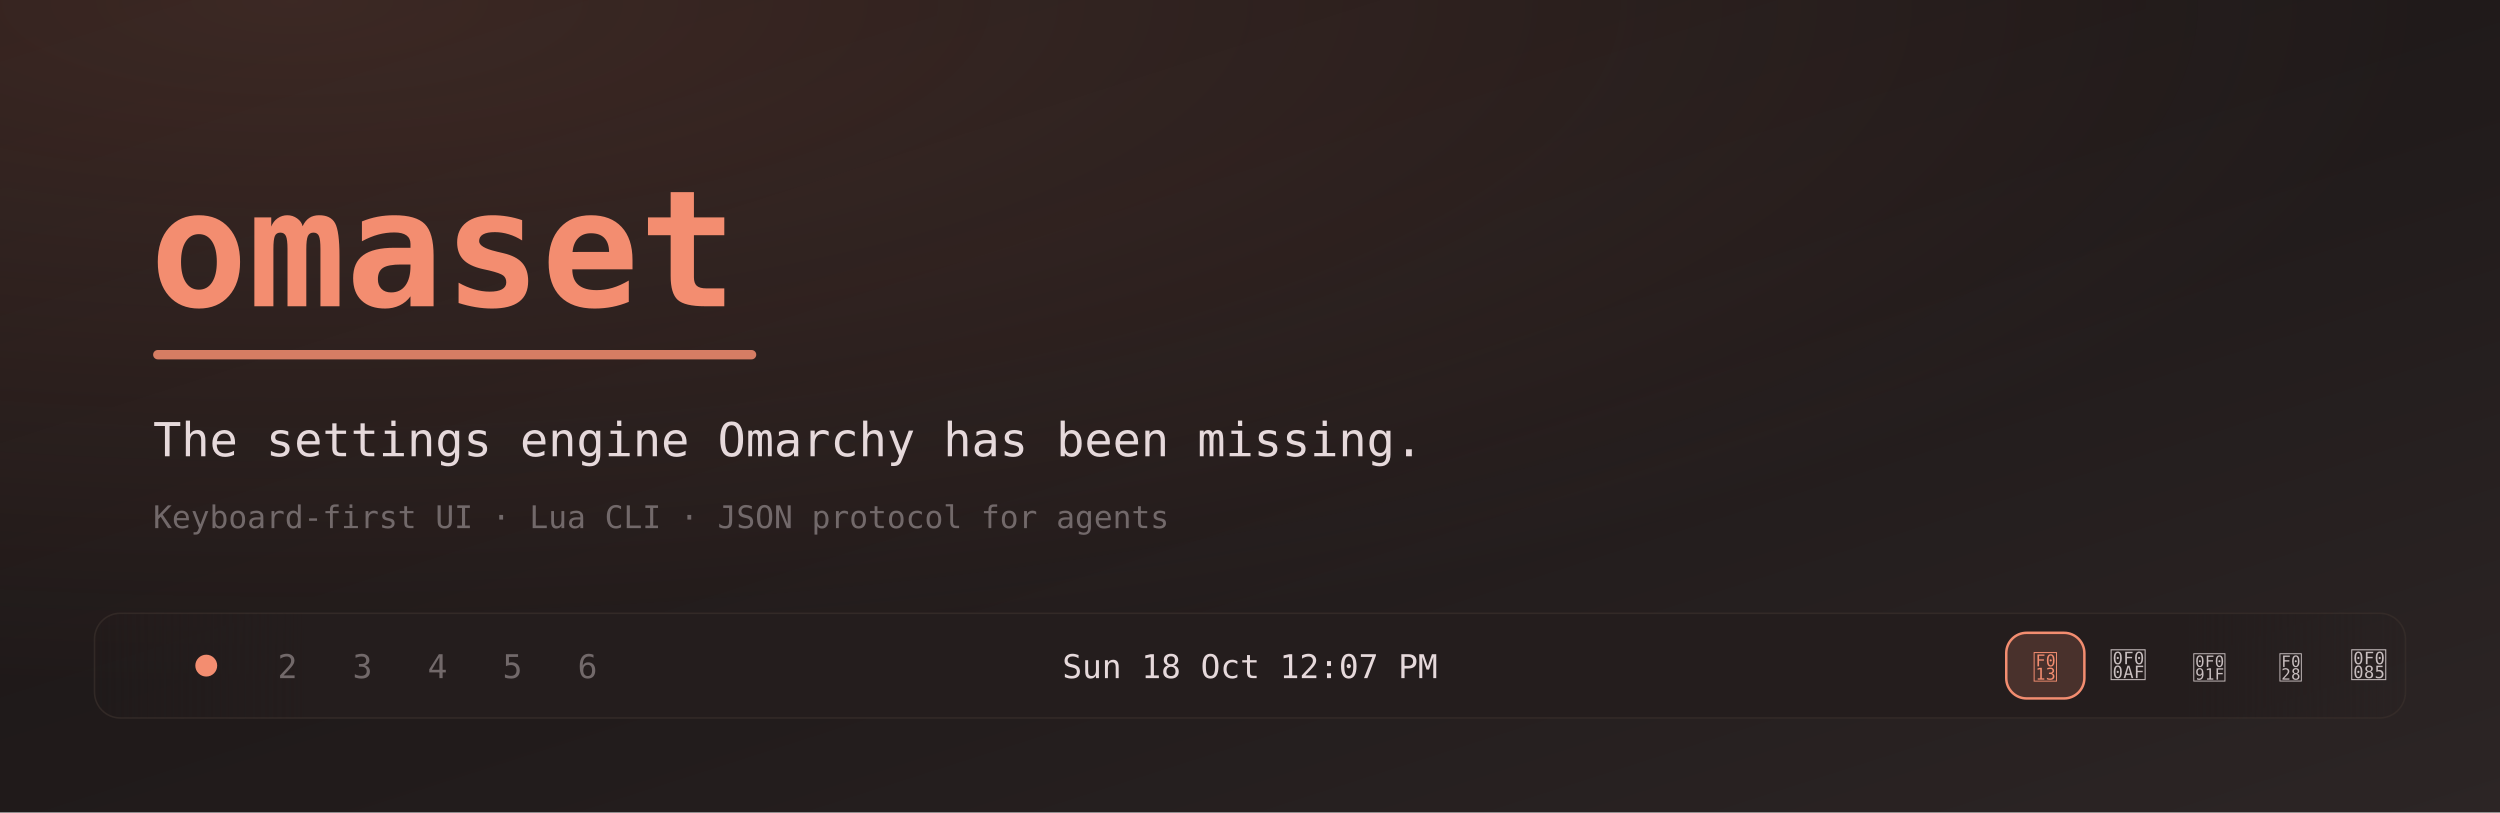
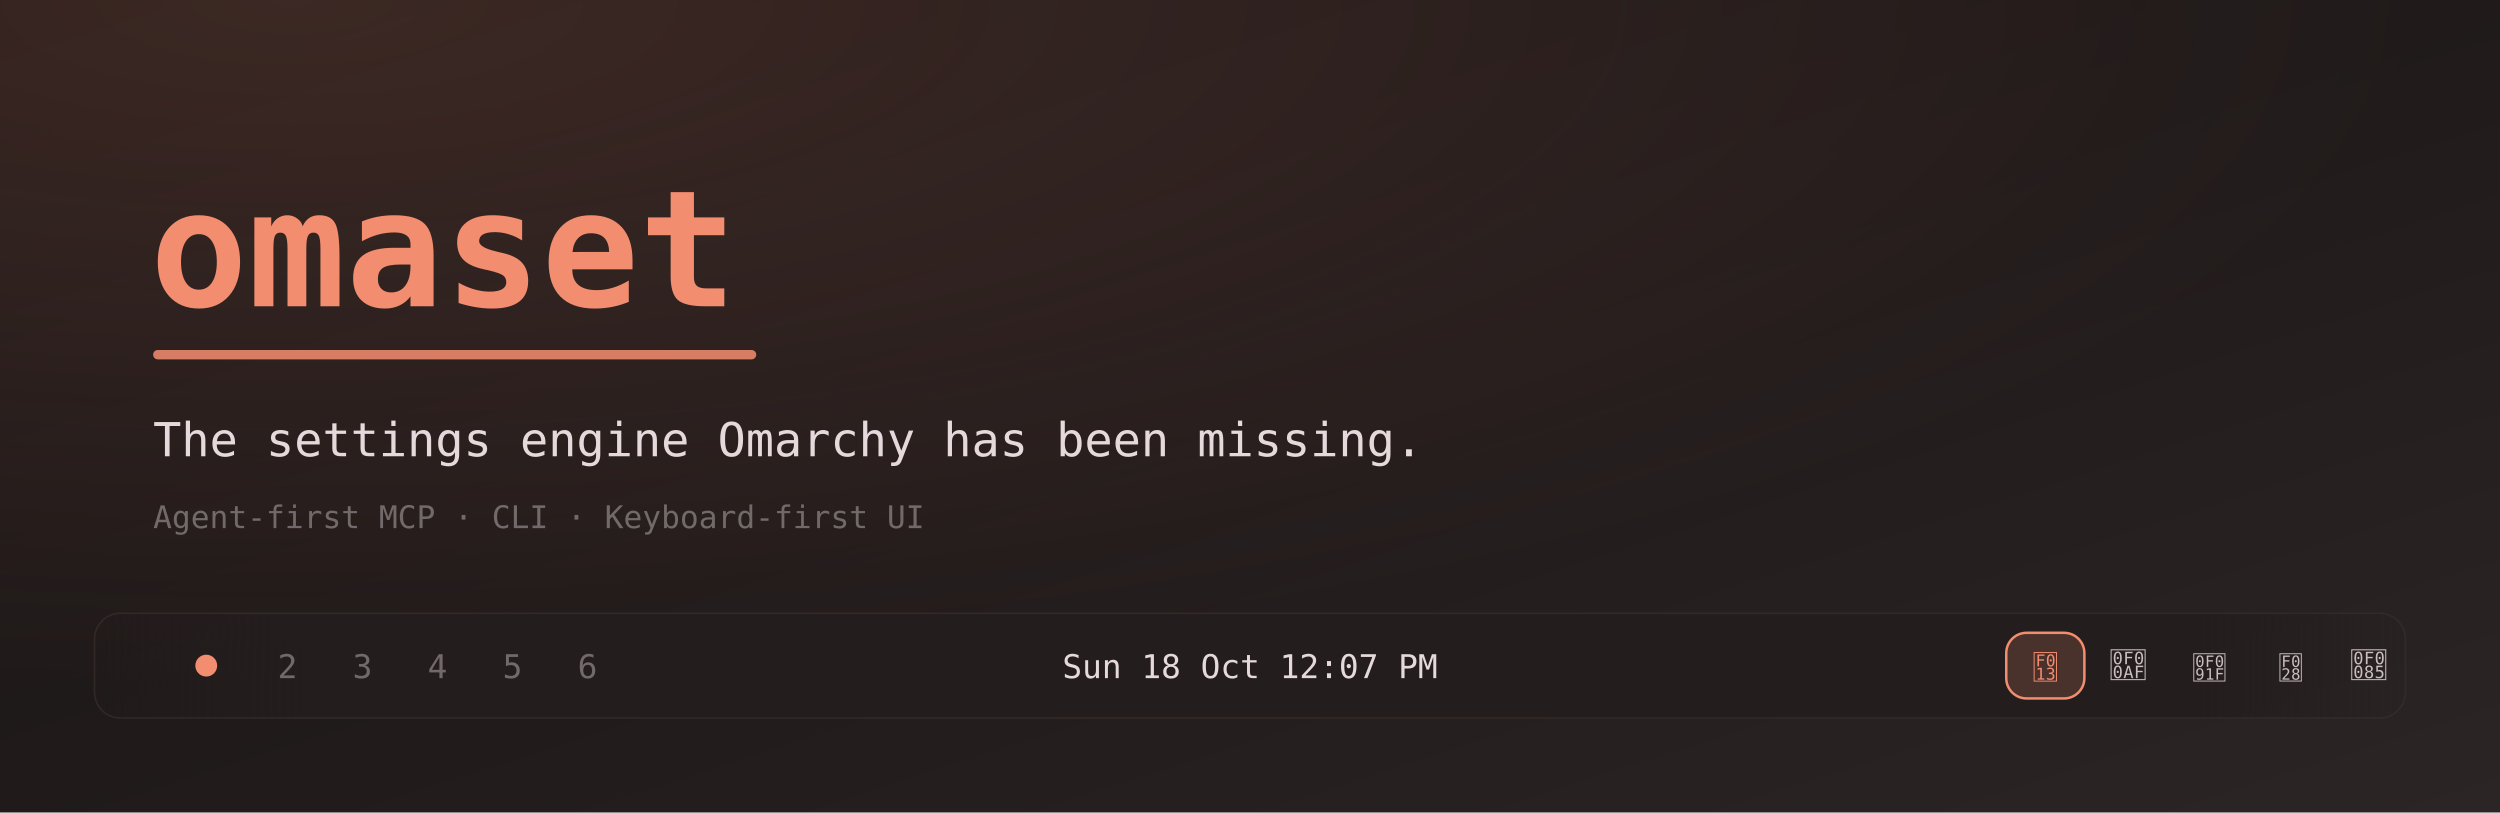
<svg xmlns="http://www.w3.org/2000/svg" width="1600" height="520" viewBox="0 0 1600 520">
  <defs>
    <linearGradient id="bg" x1="0" y1="0" x2="1" y2="1">
      <stop offset="0" stop-color="#181414" />
      <stop offset="0.55" stop-color="#211b1b" />
      <stop offset="1" stop-color="#2c2525" />
    </linearGradient>
    <radialGradient id="glow" cx="0.12" cy="0.0" r="0.85">
      <stop offset="0" stop-color="#f38d70" stop-opacity="0.16" />
      <stop offset="1" stop-color="#f38d70" stop-opacity="0" />
    </radialGradient>
    <linearGradient id="barfade" x1="0" y1="0" x2="1" y2="0">
      <stop offset="0" stop-color="#241d1d" stop-opacity="0" />
      <stop offset="0.10" stop-color="#241d1d" stop-opacity="1" />
      <stop offset="0.90" stop-color="#241d1d" stop-opacity="1" />
      <stop offset="1" stop-color="#241d1d" stop-opacity="0" />
    </linearGradient>
  </defs>
  <rect width="1600" height="520" fill="url(#bg)" />
  <rect width="1600" height="520" fill="url(#glow)" />
  <g font-family="JetBrainsMono Nerd Font, monospace">
    <text x="96" y="196" fill="#f38d70" font-size="104" font-weight="bold">omaset</text>
    <rect x="98" y="224" width="386" height="6" rx="3" fill="#f38d70" fill-opacity="0.85" />
    <text x="98" y="292" fill="#e6d9db" font-size="30">The settings engine Omarchy has been missing.</text>
-     <text x="98" y="338" fill="#72696a" font-size="20">Keyboard-first UI · Lua CLI · JSON protocol for agents</text>
+     <text x="98" y="338" fill="#72696a" font-size="20">Agent-first MCP · CLI · Keyboard-first UI</text>
  </g>
  <g>
    <rect x="60" y="392" width="1480" height="68" rx="17" fill="url(#barfade)" />
    <rect x="60.5" y="392.5" width="1479" height="67" rx="16.5" fill="none" stroke="#3a2f2b" stroke-width="1" stroke-opacity="0.7" />
    <g font-family="JetBrainsMono Nerd Font, monospace" text-anchor="middle">
      <circle cx="132" cy="426" r="7" fill="#f38d70" />
      <g fill="#72696a" font-size="21">
        <text x="184" y="434">2</text>
        <text x="232" y="434">3</text>
        <text x="280" y="434">4</text>
        <text x="328" y="434">5</text>
        <text x="376" y="434">6</text>
      </g>
      <text x="800" y="434" fill="#e6d9db" font-size="21">Sun 18 Oct 12:07 PM</text>
      <rect x="1284" y="405" width="50" height="42" rx="13" fill="#f38d70" fill-opacity="0.18" stroke="#f38d70" stroke-width="1.6" />
      <text x="1309" y="435" fill="#f38d70" font-size="23"></text>
      <text x="1362" y="434" fill="#c9bfc0" font-size="24">󰂯</text>
      <text x="1414" y="435" fill="#c9bfc0" font-size="22">󰤟</text>
      <text x="1466" y="435" fill="#c9bfc0" font-size="22"></text>
      <text x="1516" y="434" fill="#c9bfc0" font-size="24">󰂅</text>
    </g>
  </g>
</svg>
